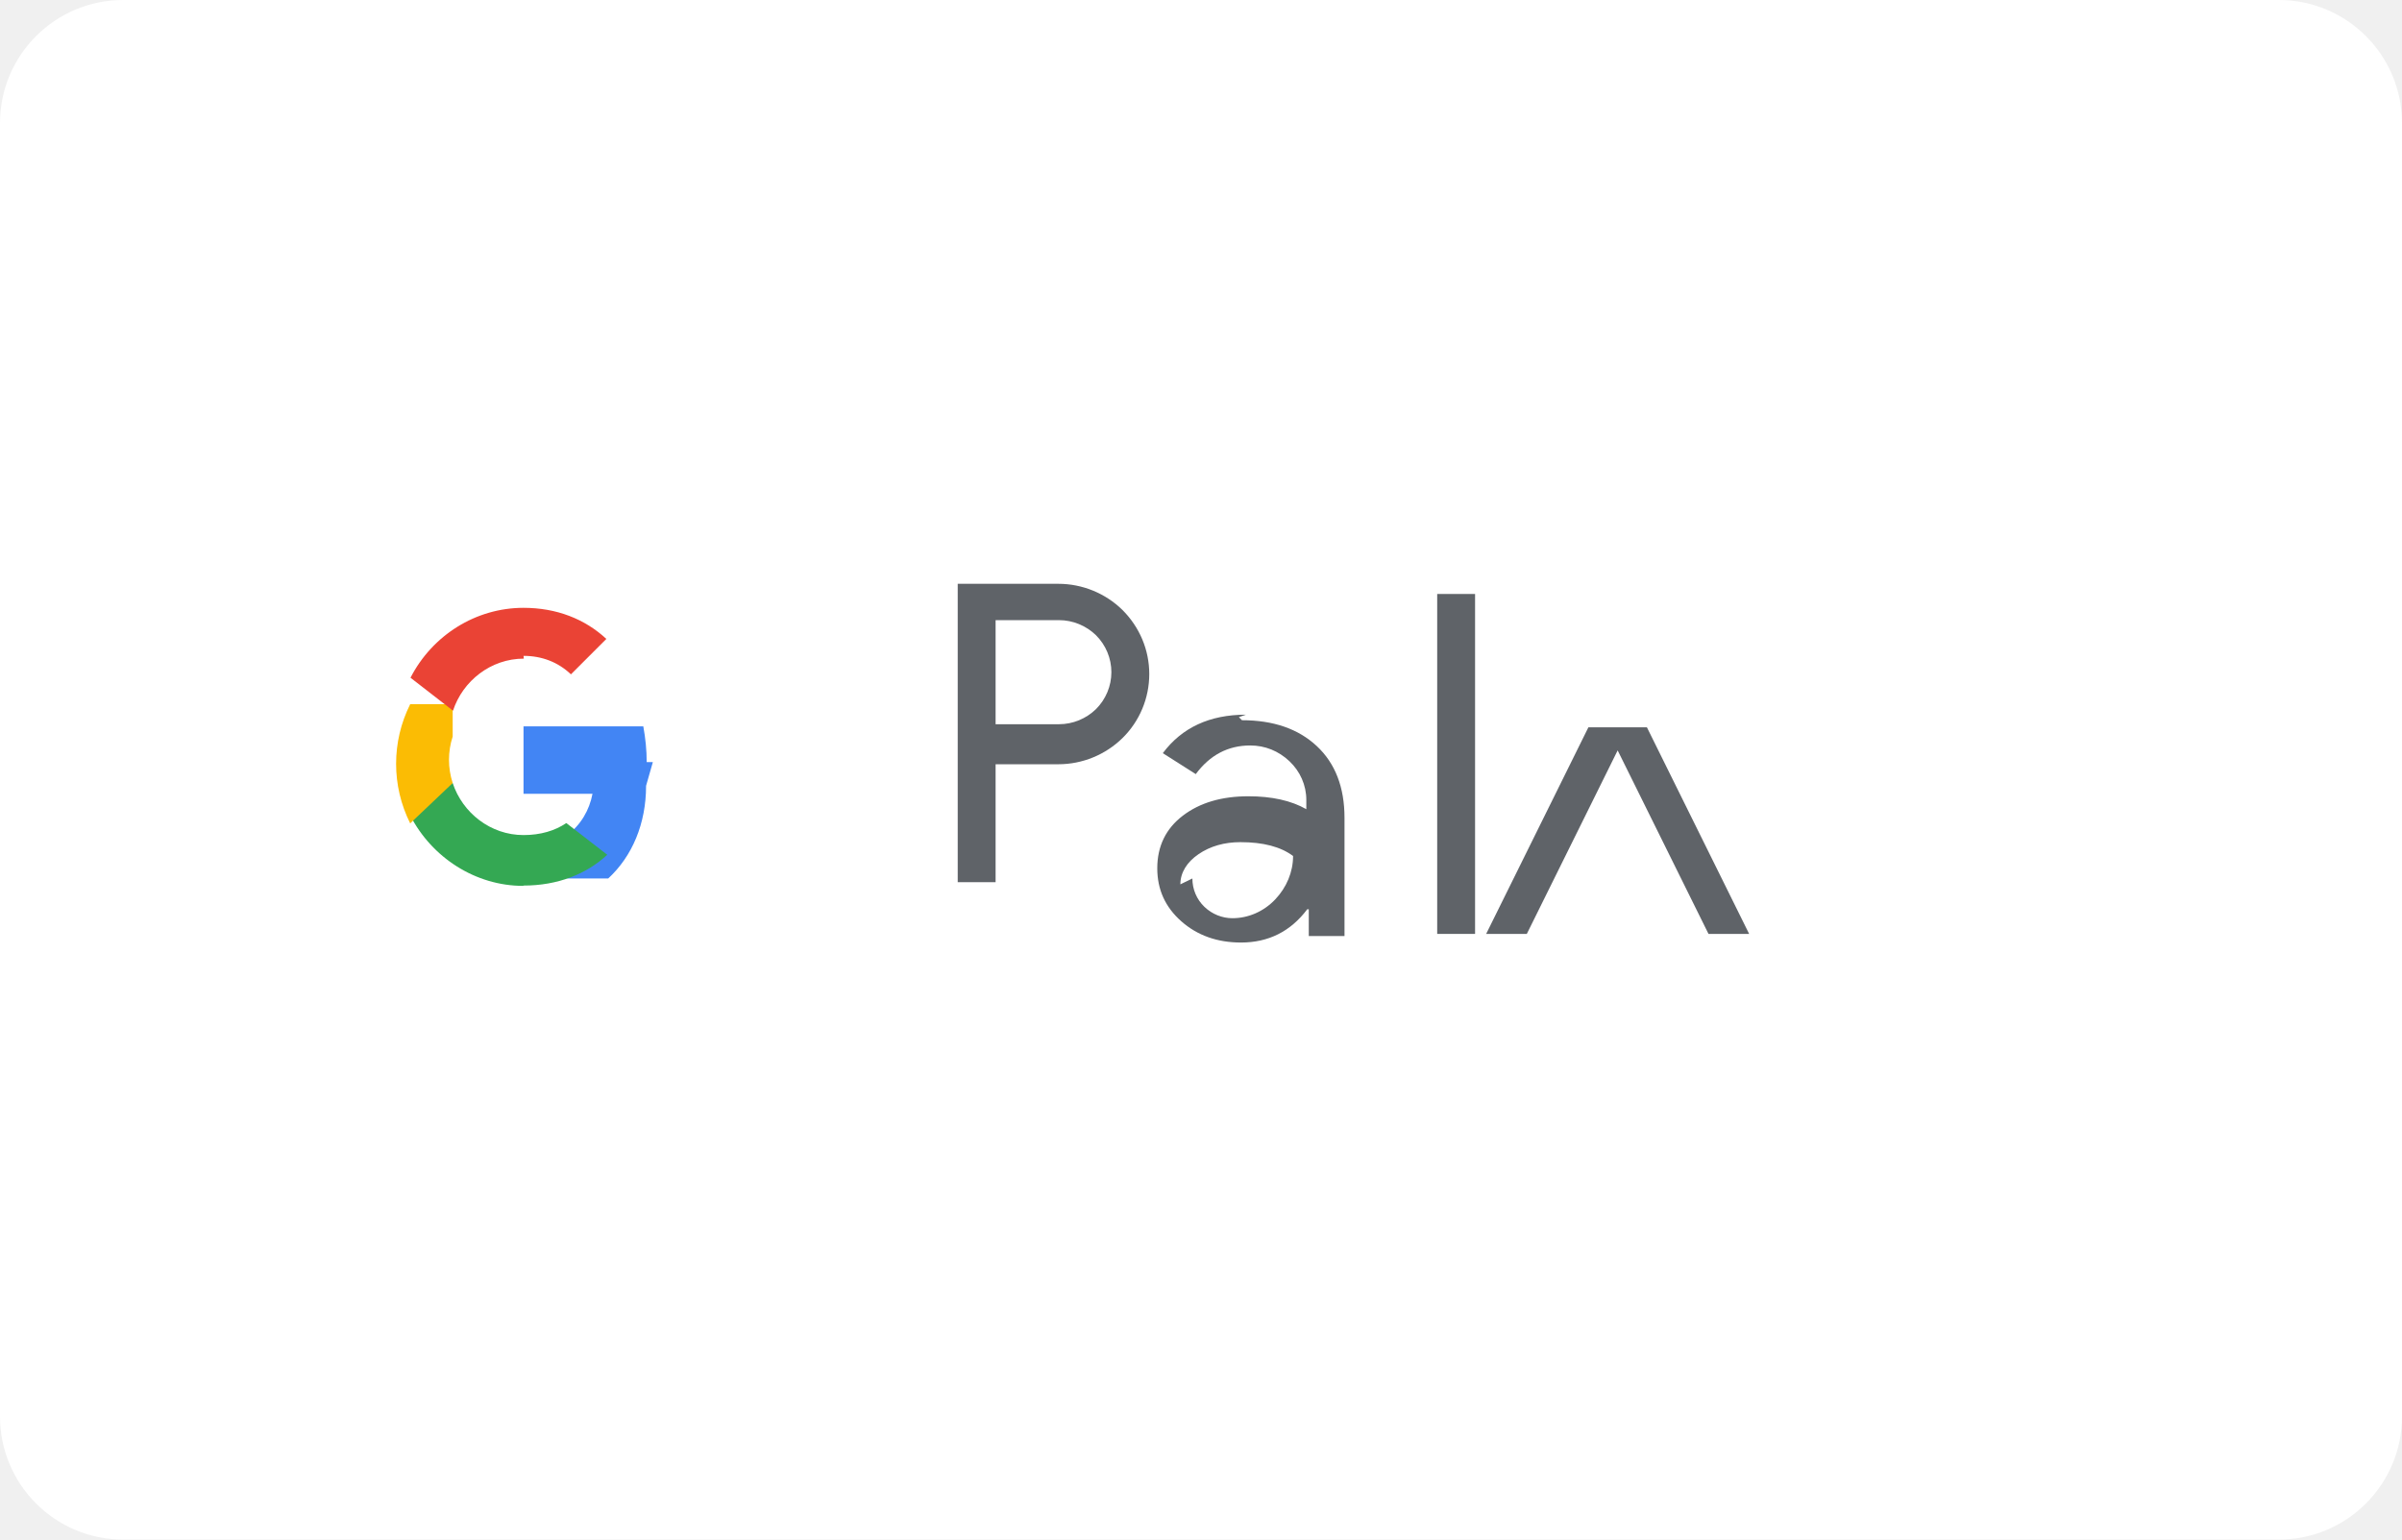
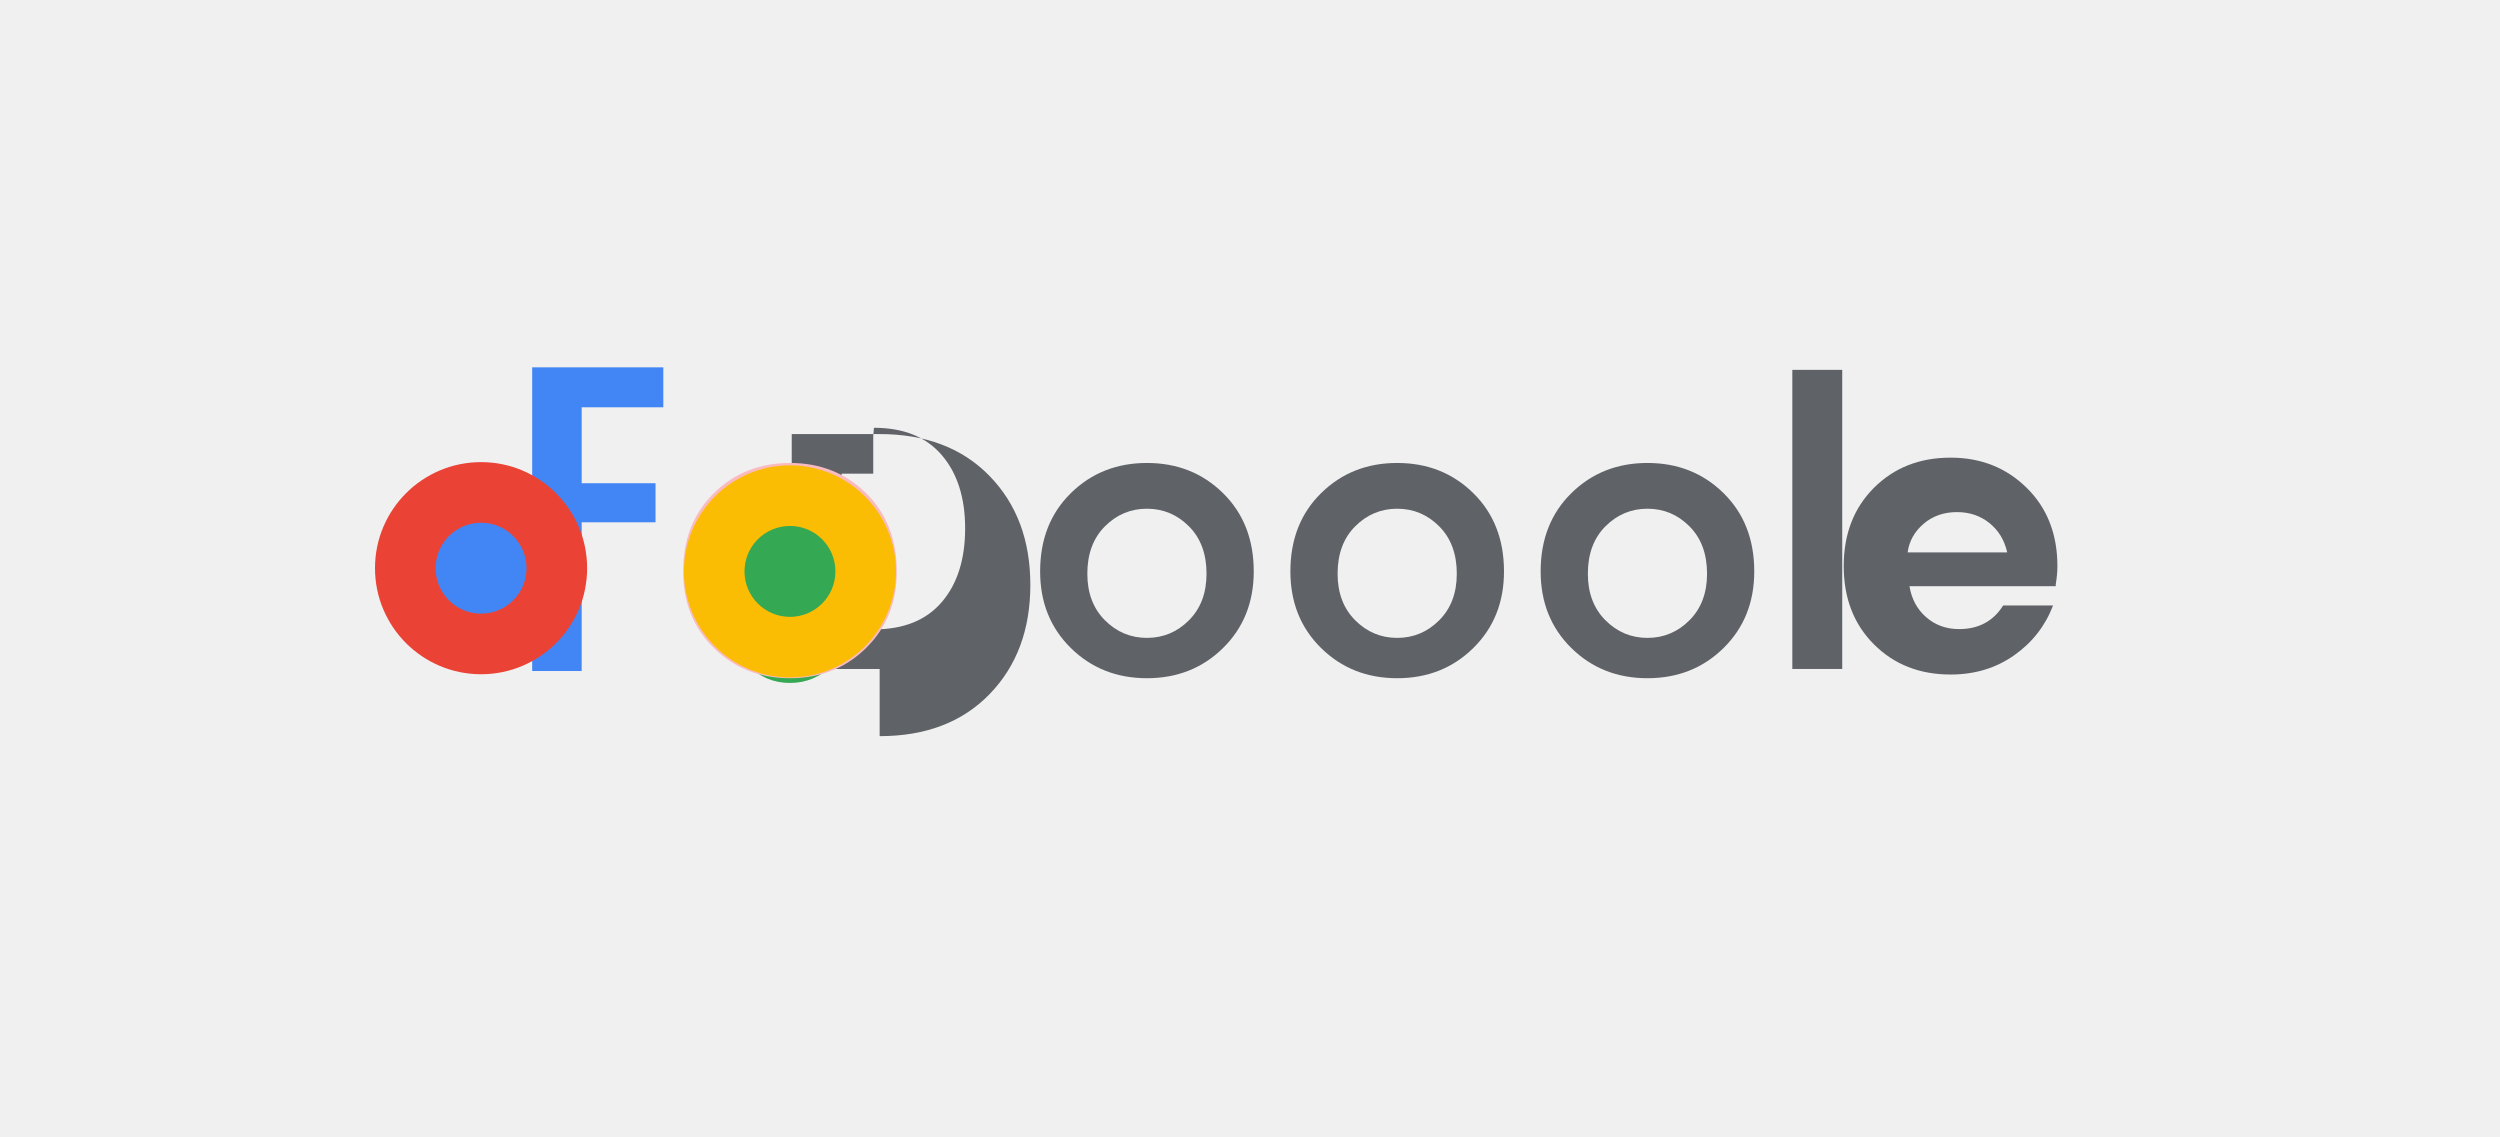
- <svg xmlns="http://www.w3.org/2000/svg" viewBox="0 0 780 500">
-   <rect width="780" height="500" rx="40" fill="#FFF" />
-   <path d="M323.3 247.5v39h-12.3v-96.9h32.7c7.8 0 15.3 3.1 20.8 8.5 5.6 5.6 8.7 13 8.7 20.8 0 7.8-3.1 15.3-8.7 20.8-5.5 5.4-13 8.5-20.8 8.5h-20.4v-.7zm0-45.8v33.5h20.6c4.5 0 8.8-1.8 12-4.9 3.2-3.2 5-7.5 5-12s-1.8-8.8-5-12c-3.2-3.1-7.5-4.9-12-4.9h-20.6v.3z" fill="#5F6368" />
-   <path d="M403.3 233.9c10.2 0 18.3 2.8 24.3 8.4s9 13.4 9 23.3v38.4h-11.6v-8.7h-.5c-5.4 7.2-12.6 10.8-21.5 10.8-7.7 0-14.2-2.3-19.4-6.9-5.2-4.6-7.8-10.3-7.8-17.2 0-7.2 2.8-12.9 8.3-17.1 5.5-4.2 12.6-6.3 21.3-6.3 7.6 0 13.9 1.4 18.8 4.2v-3c0-4.8-2-9.3-5.5-12.6-3.5-3.3-7.9-5.1-12.7-5.1-7.2 0-13.1 3.1-17.7 9.3l-10.7-6.8c6.2-8.3 15.2-12.5 27-12.5l-2.3 0.8zm-16.1 51.4c0 3.5 1.4 6.8 3.9 9.2 2.5 2.4 5.8 3.7 9.1 3.7 5.2 0 10.2-2.2 13.9-6.1 3.7-3.9 5.8-8.9 5.8-14.1-4-3-9.7-4.5-17.1-4.5-5.2 0-9.8 1.3-13.6 3.9-3.8 2.6-5.9 6-5.9 9.8l3.9-1.9z" fill="#5F6368" />
-   <path d="M466.7 192.9h12.3v110.4h-12.3z" fill="#5F6368" />
-   <path d="M545.2 236.2h-29.4l-33.2 67.1h13.2l29.5-59.6 29.5 59.6h13.2l-33.2-67.1h10.4z" fill="#5F6368" />
-   <path d="M210 247.5c0-3.9-0.4-7.8-1.1-11.6H170v21.9h22.4c-1 5.3-3.8 10.1-8.2 13.4v14.1h13.3c7.8-7.2 12.3-17.8 12.3-30.1l2.2-7.7z" fill="#4285F4" />
-   <path d="M170 287.6c11.1 0 20.4-3.7 27.2-10l-13.3-10.3c-3.7 2.5-8.4 3.9-13.9 3.9-10.7 0-19.8-7.2-23-16.9h-13.8v10.5c7 13.7 21.2 22.9 36.7 22.9l.1-.1z" fill="#34A853" />
-   <path d="M147 254.3c-1.6-4.9-1.6-10.2 0-15.1v-10.5h-13.8c-6.1 12.2-6.1 26.5 0 38.7l13.8-13.1z" fill="#FBBC04" />
-   <path d="M170 213c5.9 0 11.2 2 15.4 6l11.5-11.5c-7-6.5-16.2-10.1-26.9-10.1-15.5 0-29.6 8.9-36.7 22.7l13.8 10.7c3.2-9.7 12.3-16.9 23-16.9l-.1-.9z" fill="#EA4335" />
+ <svg xmlns="http://www.w3.org/2000/svg" viewBox="0 0 660 300" width="660" height="300">
+   <path fill="#5f6368" d="M232.227 176.609h-23.212v-62.012h23.212c12.174 0 21.848 3.69 29.021 11.065 7.173 7.377 10.762 16.959 10.762 28.752 0 11.83-3.589 21.449-10.762 28.841-7.173 7.395-16.847 11.09-29.021 11.09v.264zm-1.689-51.563h-8.35v41.11h8.534c7.813 0 13.779-2.399 17.897-7.195 4.117-4.798 6.177-11.287 6.177-19.465 0-8.106-2.06-14.56-6.177-19.362-4.118-4.8-10.084-7.2-17.897-7.2l-.184 2.112z" />
+   <path fill="#5f6368" d="M302.791 179.05c-7.997 0-14.696-2.658-20.096-7.975-5.4-5.316-8.101-12.058-8.101-20.223 0-8.456 2.701-15.342 8.101-20.656 5.4-5.316 12.099-7.974 20.096-7.974 7.997 0 14.696 2.658 20.096 7.974 5.4 5.314 8.101 12.2 8.101 20.656 0 8.165-2.701 14.907-8.101 20.223-5.4 5.317-12.099 7.975-20.096 7.975zm0-10.65c4.301 0 7.997-1.549 11.091-4.648 3.093-3.099 4.64-7.195 4.64-12.289 0-5.241-1.547-9.41-4.64-12.51-3.094-3.099-6.79-4.649-11.091-4.649-4.302 0-7.998 1.55-11.091 4.649-3.094 3.1-4.641 7.269-4.641 12.51 0 5.094 1.547 9.19 4.641 12.289 3.093 3.099 6.789 4.648 11.091 4.648z" />
+   <path fill="#5f6368" d="M368.859 179.05c-7.997 0-14.696-2.658-20.096-7.975-5.4-5.316-8.1-12.058-8.1-20.223 0-8.456 2.7-15.342 8.1-20.656 5.4-5.316 12.099-7.974 20.096-7.974 7.997 0 14.696 2.658 20.096 7.974 5.4 5.314 8.1 12.2 8.1 20.656 0 8.165-2.7 14.907-8.1 20.223-5.4 5.317-12.099 7.975-20.096 7.975zm0-10.65c4.302 0 7.998-1.549 11.091-4.648 3.094-3.099 4.641-7.195 4.641-12.289 0-5.241-1.547-9.41-4.641-12.51-3.093-3.099-6.789-4.649-11.091-4.649-4.301 0-7.997 1.55-11.091 4.649-3.093 3.1-4.641 7.269-4.641 12.51 0 5.094 1.548 9.19 4.641 12.289 3.094 3.099 6.79 4.648 11.091 4.648z" />
+   <path fill="#5f6368" d="M434.927 179.05c-7.997 0-14.696-2.658-20.096-7.975-5.4-5.316-8.1-12.058-8.1-20.223 0-8.456 2.7-15.342 8.1-20.656 5.4-5.316 12.099-7.974 20.096-7.974s14.696 2.658 20.096 7.974c5.4 5.314 8.101 12.2 8.101 20.656 0 8.165-2.701 14.907-8.101 20.223-5.4 5.317-12.099 7.975-20.096 7.975zm0-10.65c4.302 0 7.997-1.549 11.091-4.648 3.094-3.099 4.641-7.195 4.641-12.289 0-5.241-1.547-9.41-4.641-12.51-3.094-3.099-6.789-4.649-11.091-4.649-4.301 0-7.997 1.55-11.091 4.649-3.093 3.1-4.64 7.269-4.64 12.51 0 5.094 1.547 9.19 4.64 12.289 3.094 3.099 6.79 4.648 11.091 4.648z" />
+   <path fill="#5f6368" d="M473.175 176.609V97.641h13.174v78.968h-13.174z" />
+   <path fill="#5f6368" d="M542.712 154.762h-38.607c.553 3.391 2.03 6.123 4.433 8.201 2.403 2.077 5.285 3.116 8.65 3.116 5.162 0 9.041-2.077 11.641-6.232h13.174c-2.046 5.388-5.47 9.774-10.272 13.156-4.803 3.382-10.394 5.074-16.774 5.074-8.181 0-14.929-2.657-20.242-7.974-5.316-5.316-7.973-12.2-7.973-20.656 0-8.456 2.657-15.342 7.973-20.656 5.313-5.316 12.061-7.974 20.242-7.974 7.997 0 14.696 2.658 20.096 7.974 5.4 5.314 8.101 12.2 8.101 20.656 0 1.476-.147 3.099-.442 4.868v.447zm-38.239-8.93h25.434c-.737-3.244-2.306-5.828-4.709-7.751-2.403-1.924-5.254-2.886-8.55-2.886-3.482 0-6.424 1.033-8.834 3.099-2.403 2.065-3.804 4.58-4.194 7.538h.853z" />
+   <path fill="#4285f4" d="M153.561 137.883v39.265h-13.066V96.979h34.623v10.545h-21.557v20.049h19.499v10.31h-19.499z" />
+   <path fill="#34a853" d="M197.459 150.852c3.094-3.099 6.79-4.649 11.091-4.649 4.302 0 7.998 1.55 11.091 4.649 3.094 3.1 4.641 7.269 4.641 12.51 0 5.094-1.547 9.19-4.641 12.289-3.093 3.099-6.789 4.648-11.091 4.648-4.301 0-7.997-1.549-11.091-4.648-3.094-3.099-4.641-7.195-4.641-12.289 0-5.241 1.547-9.41 4.641-12.51z" />
+   <path fill="#fabbc0" d="M208.55 122.222c-7.997 0-14.696 2.658-20.096 7.974-5.4 5.314-8.101 12.2-8.101 20.656 0 8.165 2.701 14.907 8.101 20.223 5.4 5.317 12.099 7.975 20.096 7.975 7.997 0 14.696-2.658 20.096-7.975 5.4-5.316 8.101-12.058 8.101-20.223 0-8.456-2.701-15.342-8.101-20.656-5.4-5.316-12.099-7.974-20.096-7.974z" />
+   <circle fill="#ea4335" cx="127" cy="150" r="28" />
+   <circle fill="#fbbc04" cx="208.55" cy="150.852" r="28" />
+   <circle fill="#4285f4" cx="127" cy="150" r="12" />
+   <circle fill="#34a853" cx="208.55" cy="150.852" r="12" />
</svg>
